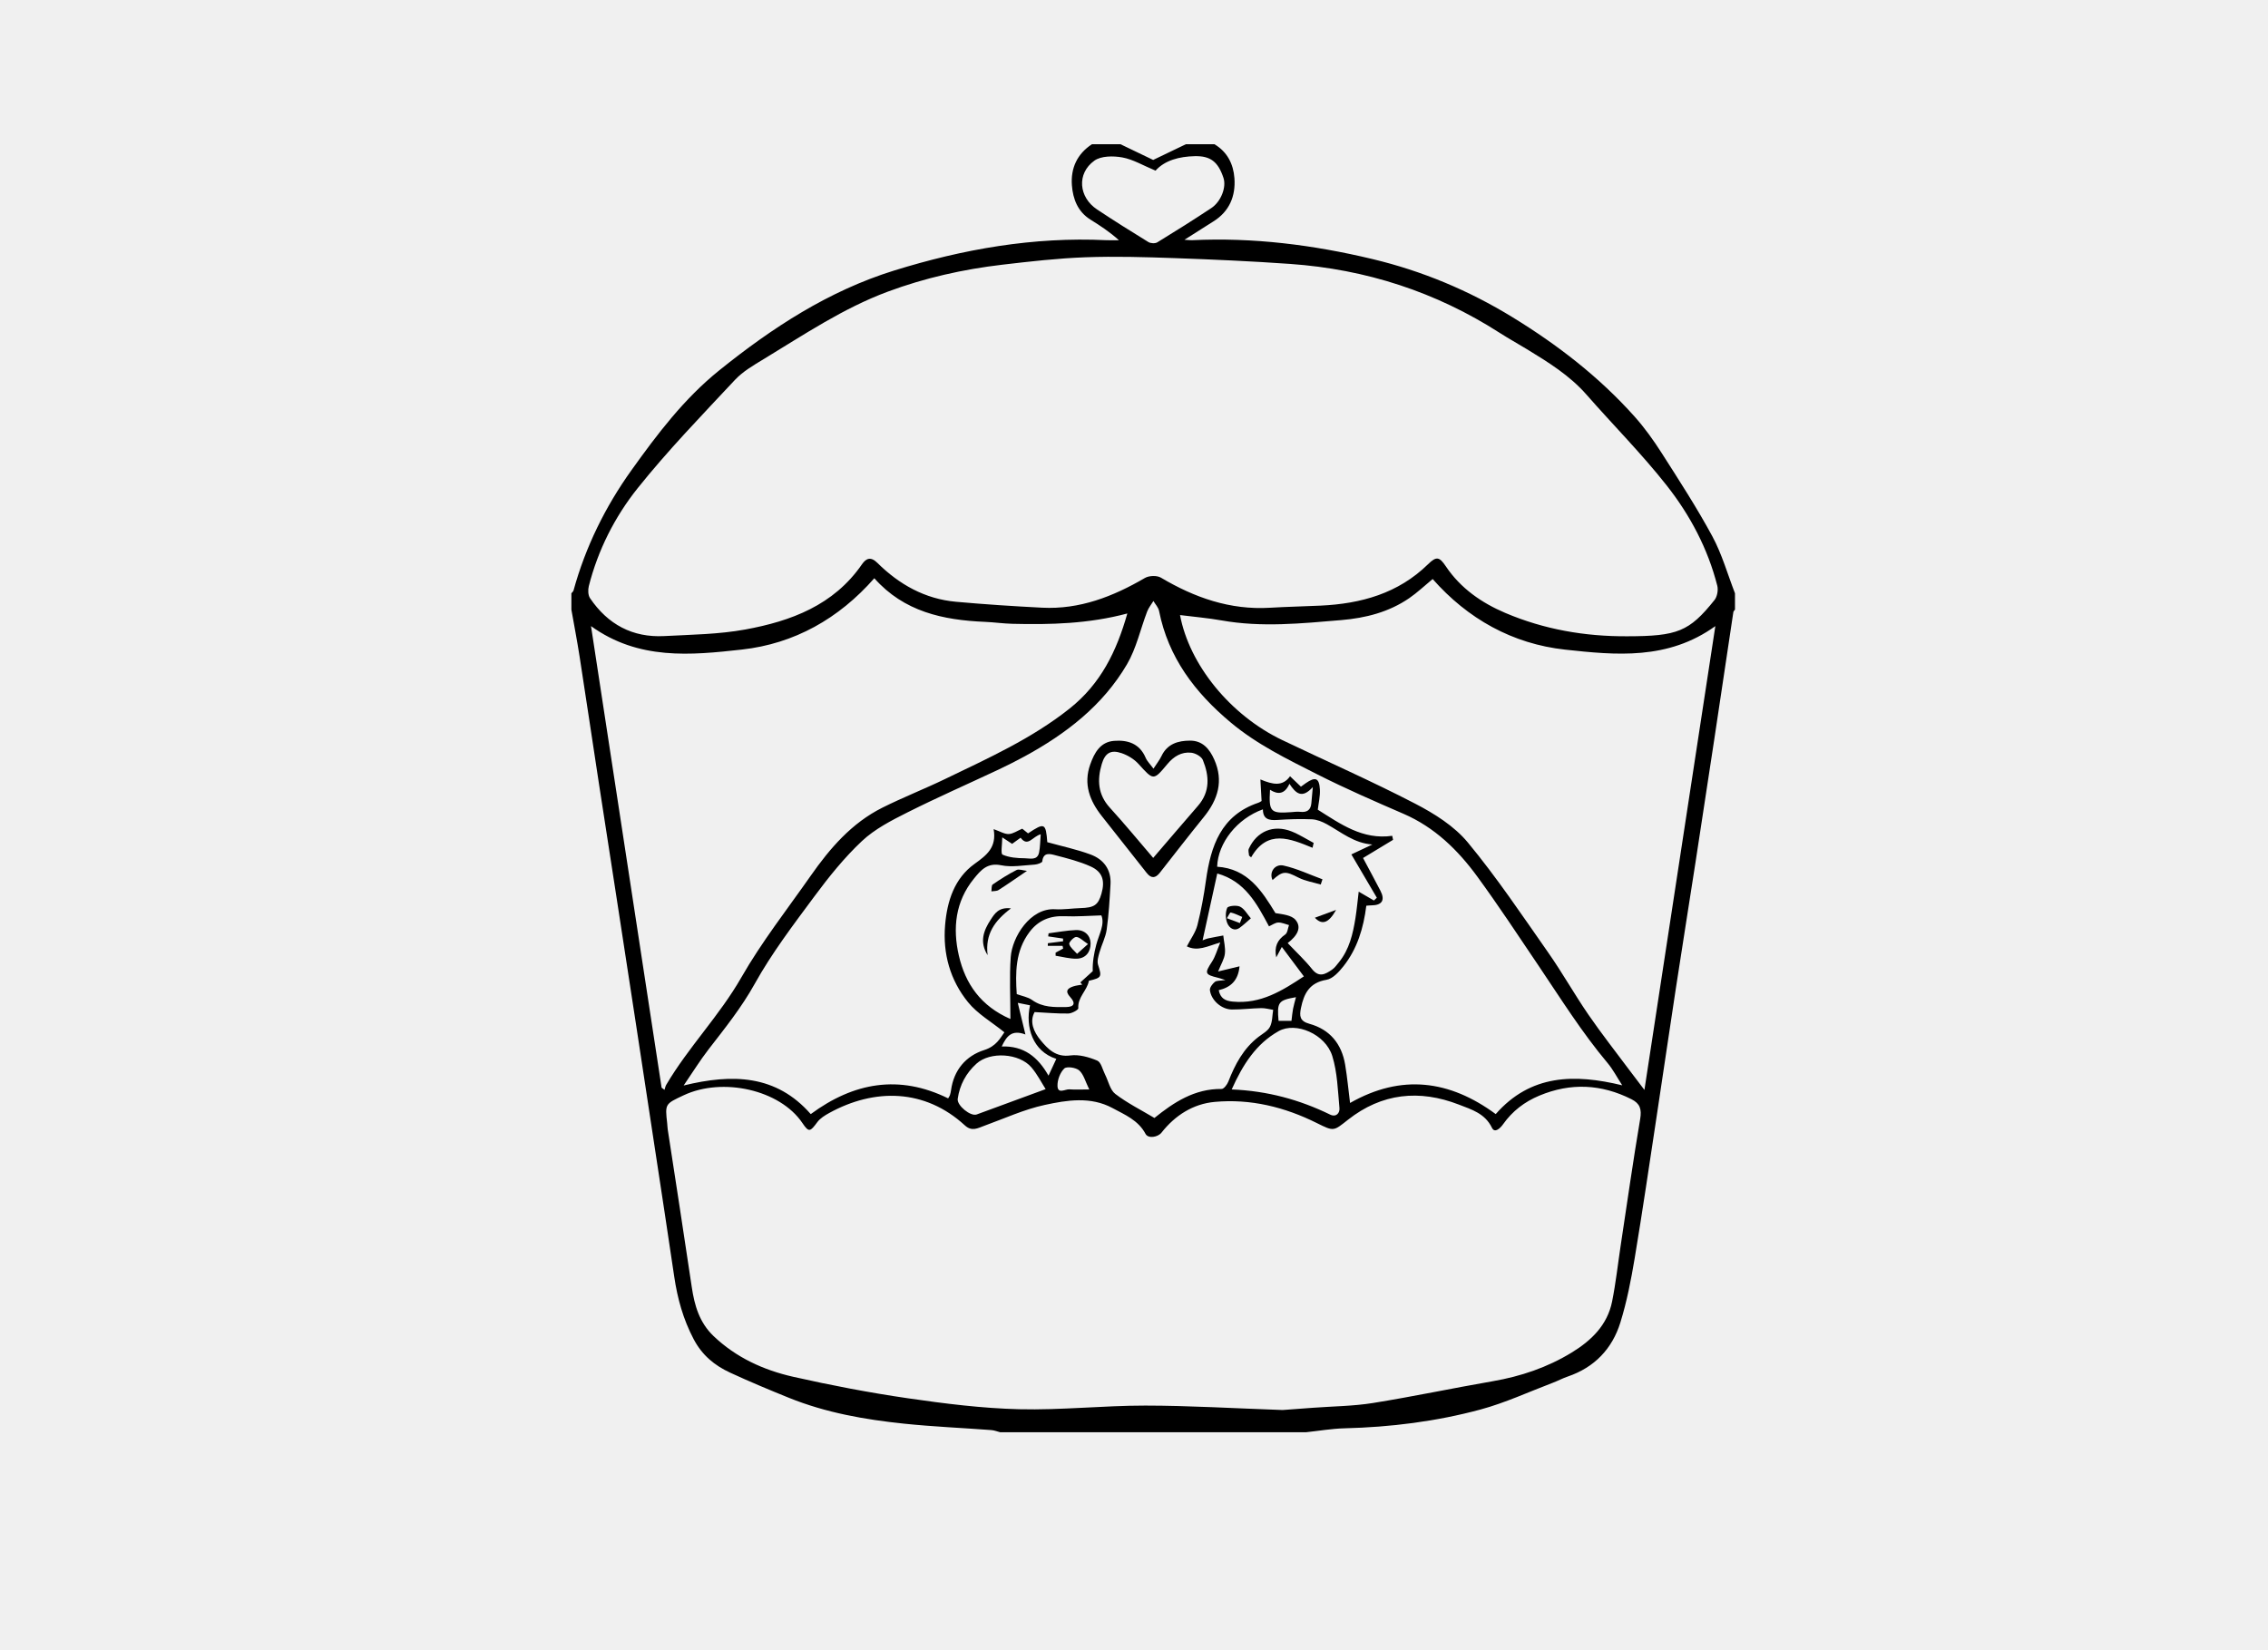
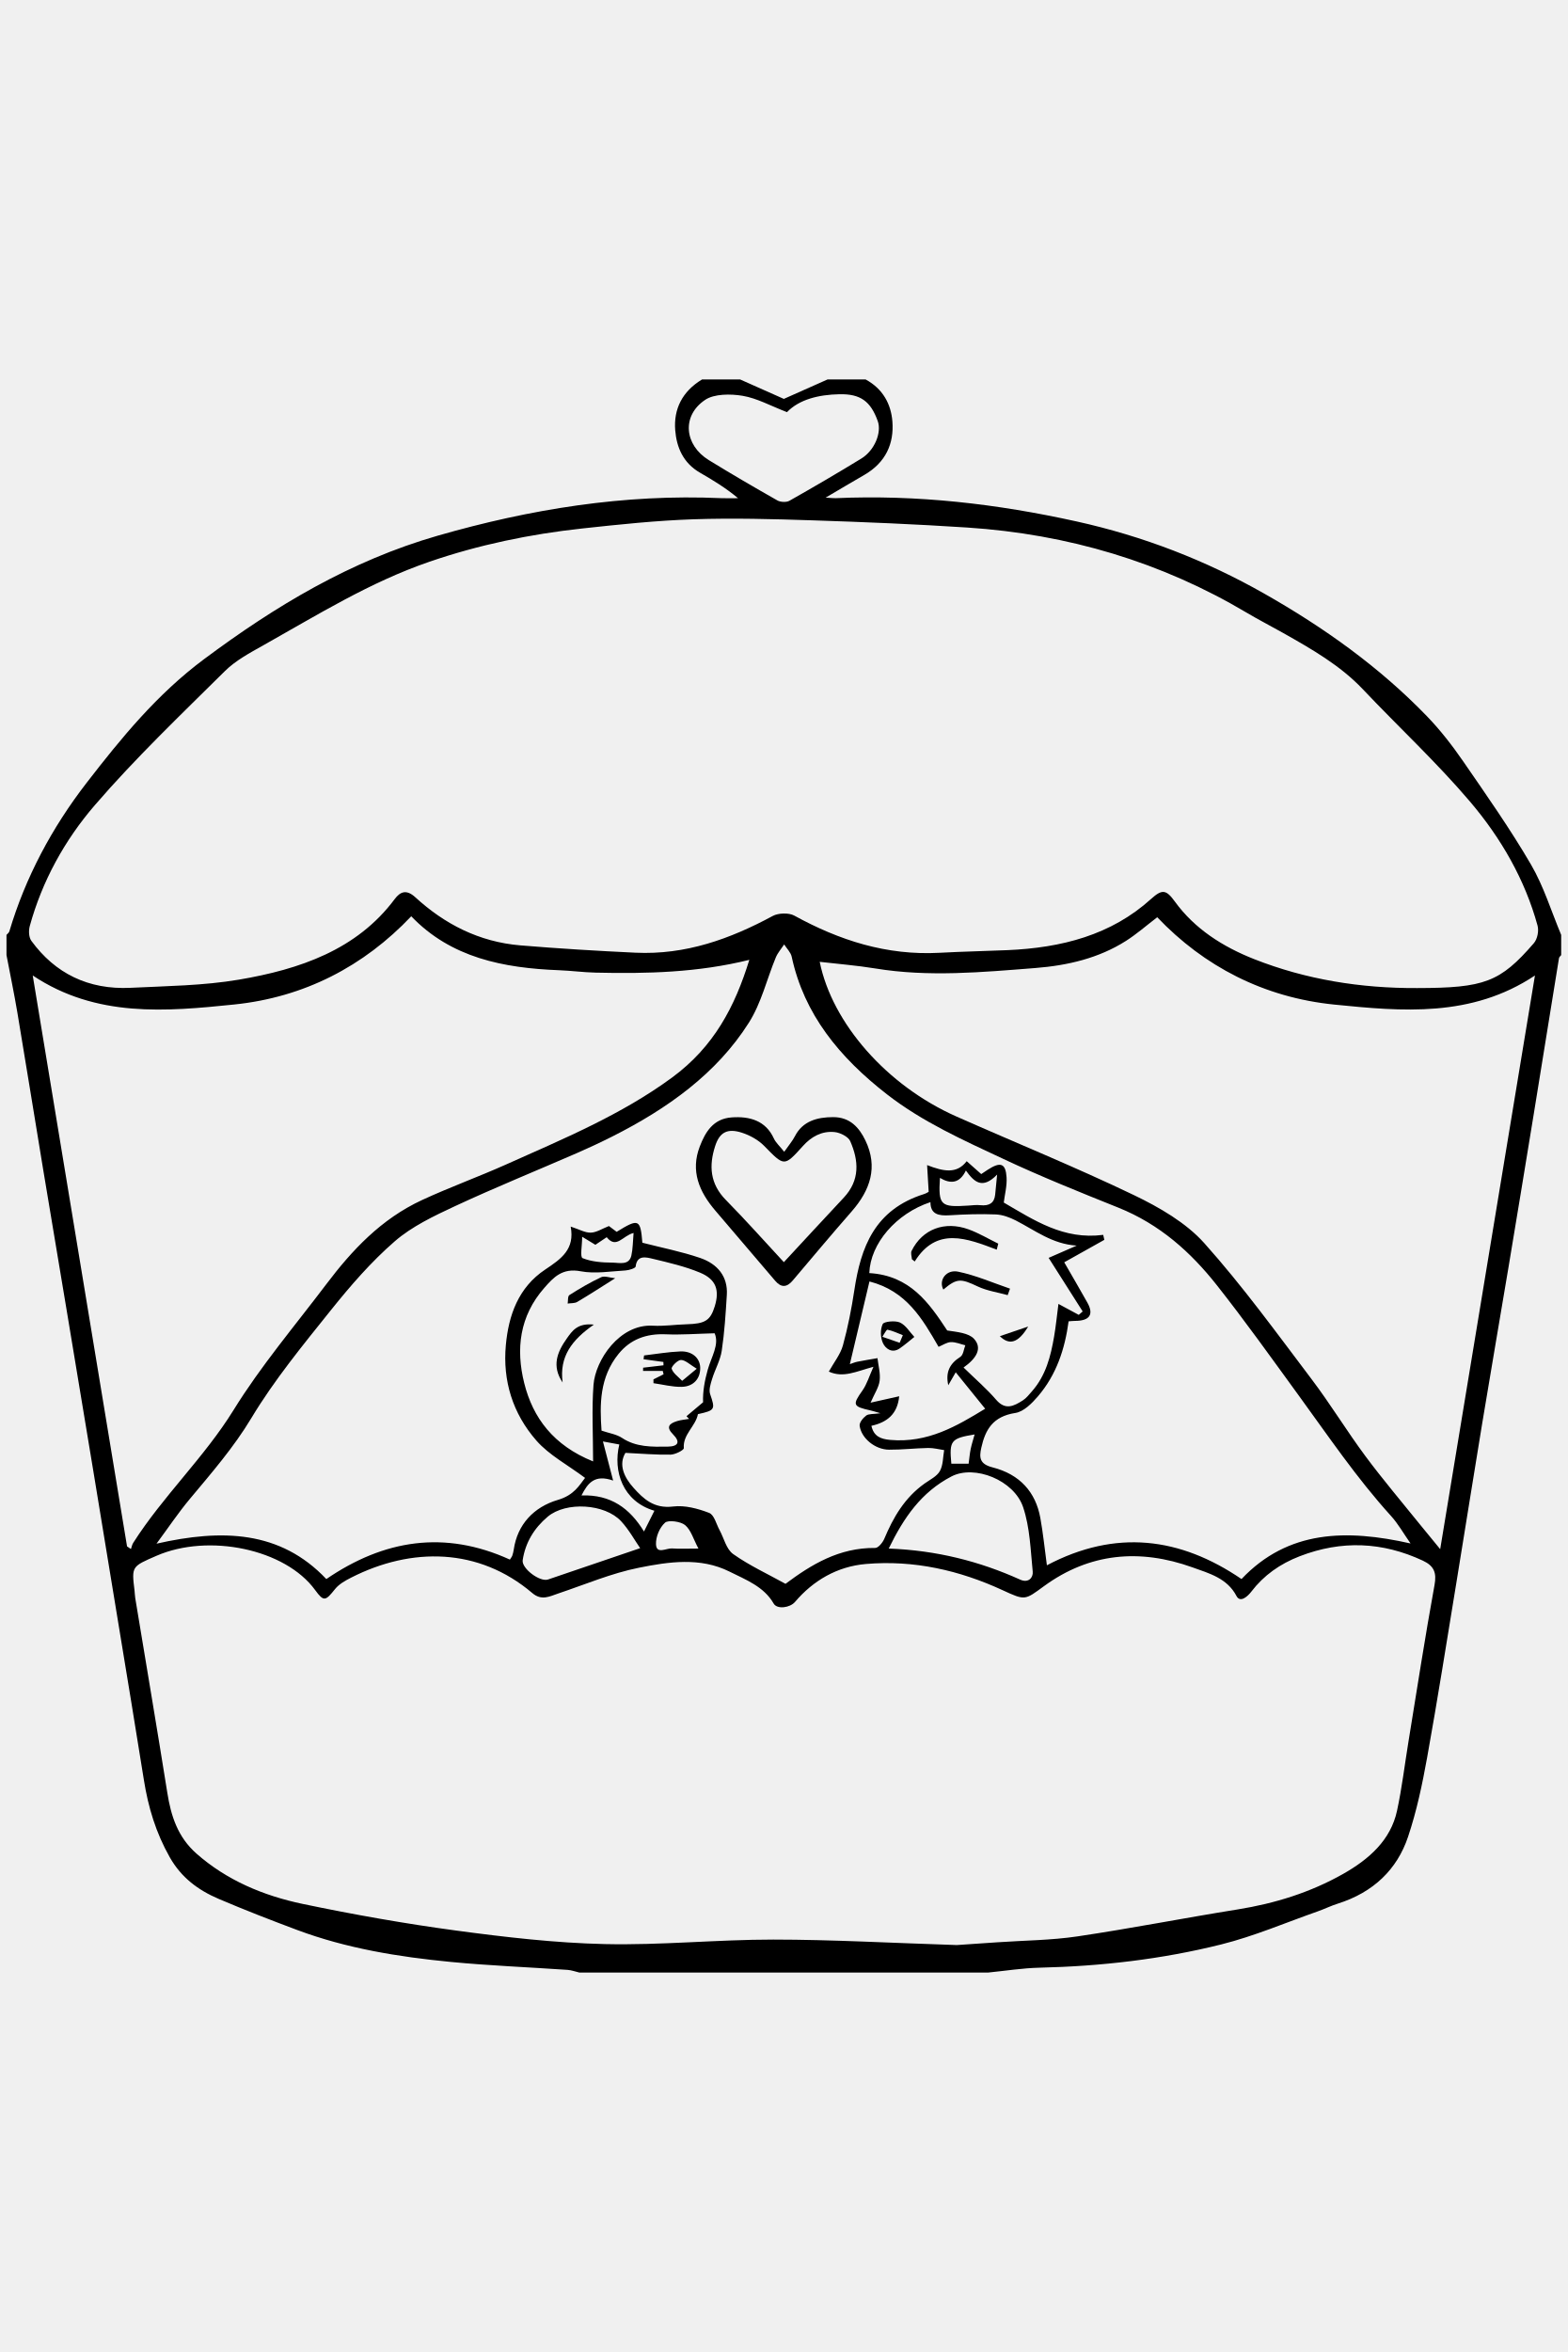
- <svg xmlns="http://www.w3.org/2000/svg" version="1.0" id="Layer_1" x="0px" y="0px" width="1111px" height="808px" viewBox="0 0 1111 808" enable-background="new 0 0 1111 808" xml:space="preserve">
+ <svg xmlns="http://www.w3.org/2000/svg" version="1.0" id="Layer_1" x="0px" y="0px" width="640px" height="960px" viewBox="0 0 640 960" enable-background="new 0 0 640 960" xml:space="preserve">
  <g id="IFWVMO_1_">
    <g>
-       <path d="M534.897,70.667c4.666,0,9.334,0,14,0c5.357,2.576,10.714,5.151,15.998,7.692c5.287-2.542,10.645-5.117,16.002-7.692    c4.666,0,9.333,0,14,0c6.347,3.718,9.297,9.778,9.797,16.613c0.64,8.769-2.427,16.294-10.321,21.207    c-4.354,2.71-8.663,5.492-14.159,8.982c2.347,0.143,3.01,0.246,3.668,0.214c29.93-1.447,59.314,2.269,88.373,9.219    c24.426,5.842,47.209,15.363,68.685,28.522c22.143,13.568,42.413,29.248,59.716,48.596c4.968,5.554,9.367,11.711,13.382,18.003    c8.554,13.407,17.24,26.784,24.784,40.76c4.718,8.741,7.452,18.552,11.076,27.882c0,2.667,0,5.333,0,8    c-0.275,0.397-0.734,0.767-0.799,1.196c-3.115,20.658-6.171,41.326-9.289,61.984c-3.043,20.167-6.117,40.329-9.23,60.485    c-3.189,20.645-6.495,41.27-9.652,61.92c-3.184,20.816-6.214,41.658-9.374,62.479c-3.533,23.275-6.933,46.574-10.805,69.793    c-1.764,10.578-3.833,21.205-7.006,31.424c-4,12.881-12.686,21.982-25.771,26.441c-2.497,0.852-4.85,2.121-7.321,3.059    c-11.776,4.463-23.313,9.834-35.416,13.1c-21.725,5.861-44.021,8.643-66.576,9.205c-6.266,0.158-12.507,1.25-18.76,1.914    c-50,0-100,0-150,0c-1.434-0.359-2.851-0.939-4.303-1.047c-14.263-1.064-28.571-1.668-42.79-3.146    c-19.21-1.998-38.209-5.348-56.253-12.625c-9.688-3.908-19.331-7.955-28.815-12.326c-7.651-3.525-13.775-8.514-17.956-16.469    c-5.132-9.768-7.935-19.92-9.511-30.654c-3.036-20.67-6.219-41.318-9.352-61.975c-3.108-20.494-6.219-40.986-9.351-61.477    c-3.205-20.977-6.428-41.949-9.659-62.924c-2.852-18.516-5.749-37.025-8.582-55.544c-3.16-20.652-6.223-41.319-9.429-61.964    c-1.186-7.639-2.659-15.234-4-22.849c0-2.667,0-5.333,0-8c0.358-0.462,0.905-0.873,1.049-1.394    c5.88-21.381,15.598-41.071,28.404-58.951c12.647-17.658,25.716-34.984,43.004-48.898c26.008-20.933,53.579-38.919,85.598-48.869    c33.782-10.499,68.362-16.601,103.979-14.878c2.06,0.1,4.128,0.013,6.193,0.013c-4.507-4.049-9.172-7.126-13.918-10.072    c-6.276-3.896-8.629-10.155-9.129-16.861C524.456,82.441,527.624,75.407,534.897,70.667z M797.093,311.724    c24.638-0.038,30.387-2.299,42.762-17.748c1.347-1.681,1.911-4.903,1.368-7.037c-4.613-18.156-13.336-34.565-24.755-49.078    c-12.218-15.529-26.257-29.615-39.3-44.507c-8.271-9.444-18.724-15.881-29.238-22.301c-4.4-2.686-8.923-5.178-13.258-7.962    c-31.294-20.099-65.594-31.173-102.592-33.787c-18.826-1.33-37.694-2.175-56.558-2.842c-14.582-0.515-29.207-0.957-43.776-0.422    c-13.601,0.499-27.187,2.049-40.72,3.636c-19.192,2.252-37.994,6.466-56.138,13.207c-21.827,8.109-41.055,21.09-60.802,33.056    c-4.96,3.005-10.208,6.048-14.1,10.216c-16.236,17.383-32.854,34.525-47.671,53.083c-11.167,13.985-19.375,30.216-23.874,47.88    c-0.47,1.845-0.396,4.474,0.6,5.944c8.667,12.802,20.788,19.389,36.359,18.562c13.245-0.704,26.663-0.845,39.643-3.216    c22.417-4.095,43.327-11.873,57.152-31.889c2.053-2.972,4.299-4.019,7.602-0.749c10.677,10.573,23.306,17.677,38.503,19.047    c14.031,1.266,28.101,2.182,42.172,2.899c18.418,0.939,34.768-5.452,50.384-14.564c2.018-1.178,5.882-1.306,7.836-0.146    c16.489,9.788,33.859,15.898,53.344,14.743c8.294-0.491,16.605-0.655,24.905-1.046c19.771-0.93,37.938-5.94,52.598-20.275    c4.115-4.024,5.556-3.683,8.754,1.079c7.218,10.748,17.516,17.845,29.049,22.76C756.342,308.364,776.423,311.841,797.093,311.724z     M628.294,690.789c3.04-0.223,9.003-0.656,14.965-1.102c9.778-0.727,19.666-0.785,29.313-2.334    c19.634-3.152,39.107-7.283,58.705-10.676c13.747-2.379,26.683-6.752,38.592-14.018c9.667-5.896,17.52-13.477,19.836-25.041    c1.82-9.092,2.826-18.348,4.215-27.527c3.125-20.656,6.066-41.346,9.543-61.943c0.802-4.746-0.104-7.521-4.295-9.631    c-14.798-7.445-29.782-8.145-45.122-1.744c-7.266,3.031-13.2,7.586-17.758,14.029c-1.307,1.848-4.053,4.594-5.447,1.713    c-3.416-7.059-10.001-8.951-16.145-11.336c-19.388-7.525-37.79-5.66-54.383,7.418c-7.103,5.6-6.851,5.795-15.228,1.619    c-15.779-7.865-32.53-11.998-50.105-10.371c-10.534,0.977-19.347,6.578-25.99,15.031c-1.816,2.312-6.556,3.051-7.84,0.627    c-3.552-6.699-10.182-9.41-16.226-12.666c-10.674-5.75-22.25-3.879-33.167-1.508c-10.098,2.191-19.715,6.629-29.508,10.178    c-3.264,1.184-6.158,3.002-9.586-0.148c-19.645-18.047-44.275-18.27-66.394-6.121c-2.156,1.184-4.47,2.594-5.889,4.506    c-3.519,4.744-4.127,5.184-7.321,0.441c-11.007-16.342-39.115-22.533-58.136-13.602c-9.128,4.287-9.188,4.152-8.091,13.77    c0.113,0.992,0.111,1.998,0.261,2.982c3.932,25.73,7.968,51.447,11.77,77.197c1.34,9.074,3.765,17.43,10.68,24.027    c11.052,10.547,24.503,16.672,39.024,19.953c18.577,4.195,37.339,7.789,56.183,10.529c18.045,2.623,36.271,4.912,54.466,5.361    c20.576,0.506,41.206-1.793,61.812-1.783C582.47,688.633,603.908,689.945,628.294,690.789z M637.267,385.405    c1.046-0.755,1.713-1.25,2.395-1.725c4.676-3.256,6.566-2.58,6.896,3.027c0.197,3.368-0.667,6.798-1.027,9.973    c11.1,6.97,21.937,14.873,36.456,12.8c0.139,0.656,0.278,1.312,0.418,1.969c-5.024,3.041-10.049,6.082-14.705,8.9    c2.934,5.512,5.771,10.73,8.5,16.006c2.418,4.672,0.817,7.172-4.479,7.199c-0.775,0.004-1.551,0.107-2.42,0.172    c-1.372,10.994-4.451,21.135-11.226,29.689c-2.175,2.748-5.213,6.094-8.282,6.605c-8.312,1.383-11.04,6.672-12.504,13.805    c-0.803,3.91-0.626,6.441,4.111,7.744c10.037,2.76,15.817,9.811,17.529,20.002c1.024,6.096,1.59,12.27,2.409,18.793    c25.231-14.385,48.864-11.109,71.352,5.447c17.095-19.477,38.539-19.789,61.981-14.092c-2.64-4.064-4.55-7.789-7.173-10.912    c-12.63-15.039-23.002-31.65-33.942-47.875c-9.846-14.604-19.537-29.328-29.925-43.539c-9.51-13.01-20.883-24.1-36.091-30.691    c-14.153-6.132-28.33-12.287-42.08-19.251c-14.784-7.488-29.682-14.676-42.661-25.559c-17.54-14.707-30.479-31.785-35.026-54.593    c-0.346-1.733-1.814-3.243-2.762-4.856c-1.034,1.704-2.352,3.3-3.055,5.131c-3.312,8.634-5.286,18.019-9.89,25.875    c-11.835,20.196-29.865,34.072-50.176,45.127c-4.231,2.303-8.54,4.479-12.898,6.529c-14.863,6.991-29.918,13.595-44.589,20.966    c-7.798,3.918-15.909,8.096-22.172,13.975c-8.669,8.139-16.245,17.607-23.357,27.199c-10.285,13.869-20.831,27.748-29.188,42.779    c-6.48,11.654-14.597,21.734-22.61,32.104c-4.174,5.4-7.779,11.24-12.184,17.674c23.958-5.859,45.344-5.295,62.263,14.018    c21.038-15.537,43.309-19.518,67.301-7.713c0.413-0.719,0.739-1.115,0.879-1.57c0.244-0.791,0.429-1.607,0.54-2.428    c1.338-9.906,7.337-16.84,16.191-19.65c6.01-1.908,7.898-5.893,9.949-8.713c-6.345-5.129-13.187-9.041-17.815-14.75    c-8.751-10.791-12.412-23.762-11.234-37.783c0.992-11.814,4.569-22.914,14.46-30.01c5.976-4.287,10.875-8.066,9.317-17.002    c3.158,1.105,5.292,2.475,7.378,2.406c2.101-0.07,4.154-1.568,6.644-2.617c0.676,0.547,1.771,1.434,2.834,2.293    c8.108-5.398,8.709-5.07,9.426,4.312c7.238,2.014,14.381,3.521,21.157,6.023c6.441,2.377,10.23,7.396,9.81,14.645    c-0.426,7.393-0.848,14.811-1.868,22.135c-0.533,3.82-2.476,7.428-3.54,11.199c-0.547,1.938-1.255,4.242-0.698,6.004    c1.901,6.004,1.844,6.406-4.486,7.895c-0.827,4.789-5.592,8.029-5.176,13.459c0.06,0.777-3.143,2.549-4.86,2.582    c-5.354,0.102-10.721-0.408-16.548-0.705c-2.624,4.688-0.46,9.717,2.945,13.814c3.583,4.312,7.471,8.395,14.541,7.436    c4.253-0.576,9.108,0.816,13.19,2.523c1.895,0.793,2.619,4.434,3.826,6.807c1.643,3.232,2.435,7.537,5.019,9.518    c5.86,4.492,12.594,7.844,19.172,11.777c9.469-7.637,19.641-14.359,32.889-14.209c1.114,0.014,2.733-2.129,3.303-3.588    c3.298-8.463,7.432-16.283,14.834-21.961c1.981-1.518,4.52-2.855,5.566-4.908c1.229-2.406,1.107-5.5,1.572-8.297    c-1.946-0.303-3.898-0.887-5.838-0.848c-4.8,0.096-9.595,0.717-14.389,0.682c-5.047-0.039-10.121-4.477-10.758-9.459    c-0.162-1.27,1.224-3.104,2.4-4.062c0.909-0.742,2.603-0.52,5.219-0.922c-2.015-0.619-2.774-0.898-3.556-1.084    c-6.645-1.594-6.761-2.238-3.035-7.926c1.656-2.529,2.457-5.619,4.037-9.383c-6.367,1.844-11.056,4.518-16.364,1.902    c1.881-3.668,4.258-6.828,5.161-10.367c1.839-7.197,3.168-14.557,4.197-21.92c2.364-16.912,7.372-31.883,25.604-38.056    c0.756-0.255,1.427-0.758,1.647-0.878c-0.193-3.51-0.362-6.565-0.584-10.571c6.142,2.573,10.895,3.559,14.521-1.549    C633.962,382.244,635.508,383.723,637.267,385.405z M324.093,532.877c0.476,0.352,0.952,0.703,1.429,1.055    c0.267-0.812,0.396-1.705,0.819-2.426c10.88-18.492,26.076-33.873,36.807-52.639c9.948-17.396,22.455-33.342,33.987-49.82    c9.427-13.471,20.082-25.832,35.09-33.347c10.074-5.043,20.611-9.155,30.759-14.061c21.045-10.174,42.34-19.705,60.948-34.487    c15.316-12.167,23.03-28.056,28.305-46.604c-18.906,5.055-37.596,5.533-56.353,5.062c-4.474-0.112-8.932-0.763-13.406-0.952    c-20.443-0.861-39.619-4.932-54.186-21.369c-17.409,19.834-39.224,32.093-64.909,34.947c-24.927,2.769-50.553,5.303-73.87-11.498    C301.171,382.976,312.632,457.928,324.093,532.877z M840.276,306.747c-23.28,16.742-48.744,14.219-73.526,11.526    c-25.861-2.81-47.783-15.118-64.951-34.598c-4.008,3.305-7.521,6.656-11.473,9.37c-9.977,6.854-21.362,9.739-33.25,10.744    c-19.525,1.649-39.046,3.647-58.614,0.176c-6.771-1.2-13.651-1.779-20.414-2.633c4.556,24.326,24.602,49.043,50.052,61.234    c21.69,10.39,43.74,20.073,65.079,31.133c9.429,4.887,19.186,11.002,25.827,19.018c14.176,17.105,26.601,35.686,39.376,53.92    c6.944,9.91,12.886,20.518,19.741,30.494c6.392,9.301,13.388,18.188,20.134,27.244c2.219,2.979,4.488,5.92,7.281,9.598    C817.168,457.896,828.625,382.956,840.276,306.747z M630.788,462.025c4.354,4.6,8.487,8.42,11.948,12.775    c3.428,4.311,6.532,2.453,9.74,0.277c1.335-0.906,2.338-2.344,3.384-3.627c5.129-6.287,6.866-13.881,8.111-21.615    c0.663-4.125,1.032-8.297,1.602-13.002c3,1.746,5.223,3.041,7.445,4.336c0.48-0.451,0.96-0.904,1.44-1.355    c-3.971-6.754-7.942-13.506-12.48-21.225c2.765-1.305,6.528-3.08,10.293-4.855c-8.921-0.588-15.257-6.045-22.306-9.938    c-2.231-1.23-4.854-2.297-7.344-2.408c-5.642-0.252-11.323-0.047-16.966,0.33c-4.006,0.268-7.009-0.357-7.008-5.207    c-12.587,4.509-22.03,16.386-22.418,28.107c14.987,0.963,21.936,11.869,28.562,22.734c3.549,0.586,7.852,0.965,9.832,3.309    C637.781,454.395,635.515,458.42,630.788,462.025z M494.963,499.219c0-10.846-0.531-20.621,0.148-30.312    c0.688-9.824,9.554-24.188,21.735-23.445c4.102,0.25,8.253-0.445,12.386-0.564c6.789-0.195,8.722-1.471,10.33-7.1    c1.815-6.352,0.548-10.662-5.32-13.316c-5.509-2.492-11.507-3.986-17.395-5.516c-2.485-0.646-5.786-1.598-6.279,3.055    c-0.071,0.67-2.419,1.482-3.753,1.564c-5.472,0.332-11.165,1.402-16.389,0.324c-6.782-1.4-9.967,2.416-13.342,6.561    c-9.134,11.221-10.47,24.285-7.381,37.697C472.887,481.992,480.452,492.9,494.963,499.219z M566.048,83.603    c-6.062-2.521-10.982-5.511-16.271-6.472c-4.42-0.803-10.402-0.796-13.712,1.594c-8.727,6.301-7.669,17.917,1.35,23.897    c8.274,5.485,16.674,10.783,25.139,15.967c1.107,0.678,3.303,0.785,4.368,0.134c8.895-5.435,17.714-11.003,26.407-16.754    c4.844-3.205,7.497-10.301,6.004-14.804c-2.605-7.856-6.317-10.829-14.047-10.657C577.657,76.678,570.567,78.549,566.048,83.603z     M607.189,473.414c-0.638,7.125-4.493,10.338-10.188,11.703c0.85,4.066,3.226,5.232,6.869,5.582    c13.796,1.326,24.424-5.479,34.841-12.35c-3.814-5.098-7.306-9.766-10.796-14.43c-0.747,1.402-1.66,3.115-2.732,5.125    c-1.049-5.117,0.477-8.525,4.407-11.227c1.133-0.777,1.257-3.023,1.844-4.598c-1.767-0.459-3.55-1.326-5.295-1.258    c-1.504,0.061-2.966,1.186-4.513,1.869c-5.979-11.193-11.784-22.117-25.338-25.893c-2.41,10.98-4.781,21.781-7.19,32.756    c0.929-0.332,1.825-0.766,2.771-0.969c2.442-0.525,4.907-0.947,7.363-1.41c0.313,2.986,1.129,6.029,0.79,8.941    c-0.305,2.615-1.877,5.082-3.323,8.697C600.552,475.021,603.461,474.316,607.189,473.414z M603.354,533.732    c17.562,0.723,33.267,5.035,48.197,12.314c2.993,1.459,4.816-0.762,4.591-3.189c-0.793-8.549-1.003-17.391-3.505-25.48    c-3.327-10.762-17.836-16.941-26.26-12.219C615.308,511.367,608.863,521.482,603.354,533.732z M498.058,487.021    c2.777,1.025,5.516,1.449,7.521,2.893c5.143,3.703,10.963,3.537,16.714,3.453c3.982-0.059,4.705-1.893,1.994-4.848    c-2.713-2.959-1.42-4.309,1.527-5.287c1.388-0.459,2.89-0.578,4.34-0.852c-0.316-0.355-0.632-0.713-0.949-1.068    c2.028-1.84,4.056-3.68,6.083-5.518c-0.164-4.26,0.598-8.621,1.707-12.891c1.328-5.113,4.327-9.996,2.523-14.439    c-6.513,0.178-12.214,0.666-17.88,0.404c-7.227-0.336-13.014,2.006-17.336,7.754C497.294,465.943,497.382,476.691,498.058,487.021    z M512.219,533.576c-2.005-3.119-4.065-7.244-6.971-10.648c-5.959-6.98-20.235-7.881-26.911-1.824    c-5.059,4.588-8.239,10.385-9.189,17.246c-0.449,3.244,6.306,8.746,9.294,7.645C489.397,541.963,500.356,537.938,512.219,533.576z     M517.437,518.76c-11.633-3.703-15.241-15.697-12.862-26.246c-1.785-0.357-3.556-0.713-6.008-1.203    c1.309,5.418,2.408,9.965,3.743,15.492c-6.765-2.541-9.272,0.928-11.602,5.887c10.791-0.396,17.71,5.115,22.912,14.293    C515.094,523.809,516.193,521.439,517.437,518.76z M622.127,386.919c-0.638,10.827,0.225,11.711,10.332,10.971    c1.492-0.109,3.013-0.33,4.482-0.162c3.235,0.367,5.111-0.823,5.432-4.149c0.209-2.17,0.393-4.343,0.719-7.971    c-5.411,5.999-8.412,2.956-11.451-1.615C629.364,389.121,626.029,389.414,622.127,386.919z M509.806,408.729    c-4.021,1.055-6.272,6.467-9.854,1.68c-1.565,1.133-2.874,2.08-4.154,3.008c-1.524-1.002-2.83-1.859-4.839-3.18    c0,3.424-0.84,8.031,0.154,8.469c3.285,1.445,7.231,1.752,10.927,1.773c2.464,0.014,6.112,1.234,6.955-2.809    C509.554,414.99,509.517,412.184,509.806,408.729z M533.585,533.74c-1.898-3.838-2.716-7.33-4.904-9.305    c-1.599-1.443-6.171-2.094-7.34-0.957c-2.029,1.971-3.41,5.627-3.319,8.521c0.132,4.186,3.787,1.52,5.889,1.689    C526.537,533.902,529.192,533.74,533.585,533.74z M626.307,500.119c2.103,0,4.249,0,6.337,0c0.284-2.262,0.417-4.064,0.757-5.828    c0.358-1.857,0.913-3.678,1.442-5.754C626.142,490.072,625.509,490.943,626.307,500.119z" />
-       <path fill-rule="evenodd" clip-rule="evenodd" fill="#FFFFFF" d="M642.955,415.348c0.188-0.795,0.374-1.592,0.562-2.387    c-3.604-1.904-7.071-4.152-10.839-5.643c-8.837-3.492-17.008-0.094-20.934,8.484c-0.415,0.908,0.046,2.217,0.101,3.34    c0.344,0.299,0.687,0.596,1.03,0.895C620.907,406.1,631.953,410.859,642.955,415.348z M646.973,433.357    c0.285-0.857,0.57-1.715,0.855-2.574c-6.325-2.316-12.509-5.27-19.026-6.729c-4.424-0.99-7.257,3.457-5.424,7.102    c4.984-4.553,6.388-4.418,12.618-1.229C639.358,431.648,643.295,432.25,646.973,433.357z M654.497,445.777    c-3.435,1.266-6.87,2.531-10.407,3.836C647.522,453.262,650.799,452.441,654.497,445.777z" />
-       <path fill-rule="evenodd" clip-rule="evenodd" d="M565.038,376.571c1.631-2.532,3.004-4.236,3.918-6.159    c2.855-6.004,8.145-7.56,14.033-7.564c6.149-0.005,9.53,4.114,11.813,9.237c4.686,10.514,1.82,19.655-5.086,28.175    c-7.308,9.016-14.415,18.193-21.575,27.326c-2.174,2.771-4.24,2.855-6.439,0.062c-7.283-9.25-14.565-18.498-21.884-27.719    c-6.009-7.571-9.192-15.774-5.746-25.444c2.03-5.697,4.898-10.991,11.665-11.528c6.646-0.528,12.504,1.291,15.47,8.286    C561.946,372.986,563.448,374.405,565.038,376.571z M564.899,420.299c7.287-8.484,14.588-17.045,21.959-25.545    c6.019-6.941,5.514-14.685,2.367-22.414c-0.704-1.73-3.635-3.346-5.697-3.572c-4.742-0.52-8.569,1.845-11.627,5.506    c-6.932,8.3-6.807,8.139-14.225-0.038c-2.113-2.33-5.189-4.189-8.184-5.228c-5.317-1.843-8.154-0.148-9.78,5.306    c-2.306,7.729-1.945,14.917,3.943,21.37C550.922,403.646,557.767,411.994,564.899,420.299z" />
-       <path fill-rule="evenodd" clip-rule="evenodd" d="M642.955,415.348c-11.002-4.488-22.048-9.248-30.08,4.689    c-0.344-0.299-0.687-0.596-1.03-0.895c-0.055-1.123-0.516-2.432-0.101-3.34c3.926-8.578,12.097-11.977,20.934-8.484    c3.768,1.49,7.235,3.738,10.839,5.643C643.329,413.756,643.143,414.553,642.955,415.348z" />
-       <path fill-rule="evenodd" clip-rule="evenodd" d="M646.973,433.357c-3.678-1.107-7.614-1.709-10.977-3.43    c-6.23-3.189-7.634-3.324-12.618,1.229c-1.833-3.645,1-8.092,5.424-7.102c6.518,1.459,12.701,4.412,19.026,6.729    C647.543,431.643,647.258,432.5,646.973,433.357z" />
-       <path fill-rule="evenodd" clip-rule="evenodd" d="M654.497,445.777c-3.698,6.664-6.975,7.484-10.407,3.836    C647.627,448.309,651.062,447.043,654.497,445.777z" />
-       <path fill-rule="evenodd" clip-rule="evenodd" d="M503.07,426.658c-5.296,3.602-9.546,6.594-13.924,9.385    c-0.931,0.594-2.33,0.453-3.513,0.65c0.196-1.158-0.018-2.912,0.656-3.375c3.741-2.57,7.597-5.023,11.64-7.068    C499.146,425.635,501.09,426.457,503.07,426.658z" />
-       <path fill-rule="evenodd" clip-rule="evenodd" d="M495.239,445.031c-8.006,6.033-12.723,12.604-11.444,22.924    c-4.058-6.445-2.068-11.984,1.592-17.523C487.237,447.633,489.209,444.301,495.239,445.031z" />
-       <path fill-rule="evenodd" clip-rule="evenodd" d="M612.743,449.91c-1.765,1.51-3.483,3.16-5.385,4.564    c-2.907,2.145-5.255-0.092-6.113-2.084c-0.956-2.219-1.041-5.422-0.1-7.582c0.443-1.018,4.608-1.463,6.313-0.613    C609.63,445.277,611.017,447.932,612.743,449.91z M607.358,452.227c0.388-1.002,0.776-2.002,1.165-3.004    c-1.861-0.777-3.681-1.744-5.619-2.176c-0.4-0.088-1.245,1.818-1.885,2.807C603.133,450.645,605.245,451.436,607.358,452.227z" />
-       <path fill-rule="evenodd" clip-rule="evenodd" d="M513.305,462.098c2.49-0.316,4.98-0.633,7.471-0.949    c-0.014-0.441-0.028-0.885-0.042-1.328c-2.423-0.357-4.846-0.717-7.27-1.074c0.062-0.502,0.124-1.002,0.186-1.502    c4.441-0.559,8.87-1.406,13.326-1.592c4.345-0.18,7.198,2.674,7.262,6.457c0.072,4.258-2.414,7.467-6.786,7.57    c-3.438,0.082-6.901-0.922-10.354-1.445c-0.003-0.502-0.007-1.006-0.011-1.508c1.238-0.672,2.477-1.344,3.715-2.016    c-0.099-0.445-0.199-0.891-0.298-1.334c-2.409,0-4.818,0-7.227,0C513.287,462.949,513.295,462.523,513.305,462.098z     M532.955,462.506c-2.496-1.613-4.106-3.422-5.77-3.473c-1.185-0.033-3.665,2.676-3.413,3.496c0.558,1.812,2.478,3.205,3.842,4.77    C529.092,465.973,530.569,464.646,532.955,462.506z" />
+       <path d="M286.595,154.891c5.195,0,10.393,0,15.589,0c5.965,2.654,11.93,5.308,17.813,7.926c5.887-2.619,11.853-5.272,17.816-7.926    c5.197,0,10.394,0,15.59,0c7.067,3.832,10.353,10.076,10.909,17.12c0.713,9.036-2.702,16.79-11.493,21.853    c-4.849,2.792-9.646,5.66-15.766,9.256c2.613,0.146,3.352,0.252,4.084,0.22c33.326-1.49,66.046,2.338,98.403,9.5    c27.197,6.02,52.565,15.831,76.479,29.391c24.657,13.981,47.227,30.139,66.492,50.076c5.533,5.724,10.431,12.067,14.902,18.552    c9.524,13.815,19.196,27.599,27.597,42.001c5.253,9.007,8.297,19.117,12.333,28.732c0,2.747,0,5.496,0,8.243    c-0.307,0.41-0.817,0.791-0.891,1.233c-3.467,21.288-6.87,42.584-10.343,63.872c-3.388,20.781-6.811,41.557-10.277,62.327    c-3.553,21.274-7.233,42.527-10.748,63.808c-3.545,21.448-6.919,42.926-10.438,64.381c-3.936,23.982-7.72,47.993-12.031,71.917    c-1.964,10.901-4.268,21.851-7.802,32.382c-4.453,13.272-14.125,22.651-28.695,27.248c-2.781,0.877-5.4,2.186-8.152,3.149    c-13.113,4.601-25.96,10.136-39.436,13.5c-24.19,6.039-49.019,8.904-74.132,9.485c-6.979,0.163-13.927,1.289-20.889,1.973    c-55.675,0-111.35,0-167.024,0c-1.597-0.371-3.175-0.969-4.792-1.078c-15.882-1.099-31.815-1.72-47.646-3.244    c-21.39-2.059-42.545-5.51-62.638-13.008c-10.787-4.028-21.524-8.197-32.086-12.704c-8.519-3.631-15.338-8.771-19.993-16.97    c-5.715-10.064-8.836-20.525-10.59-31.588c-3.38-21.299-6.925-42.575-10.414-63.861c-3.461-21.117-6.924-42.234-10.412-63.349    c-3.569-21.616-7.158-43.228-10.755-64.841c-3.176-19.079-6.401-38.153-9.556-57.235c-3.519-21.281-6.929-42.578-10.498-63.852    c-1.321-7.872-2.961-15.698-4.455-23.545c0-2.748,0-5.496,0-8.243c0.399-0.477,1.008-0.9,1.168-1.437    c6.547-22.032,17.368-42.322,31.627-60.747c14.082-18.196,28.634-36.05,47.885-50.388c28.959-21.57,59.66-40.104,95.312-50.357    c37.616-10.818,76.121-17.107,115.779-15.332c2.293,0.103,4.596,0.013,6.896,0.013c-5.018-4.172-10.212-7.343-15.499-10.379    c-6.988-4.015-9.607-10.464-10.165-17.375C274.969,167.024,278.496,159.776,286.595,154.891z M578.547,403.291    c27.436-0.04,33.836-2.369,47.615-18.289c1.501-1.732,2.129-5.052,1.523-7.252c-5.136-18.708-14.849-35.618-27.563-50.573    c-13.604-16.001-29.237-30.517-43.761-45.863c-9.209-9.731-20.848-16.365-32.556-22.979c-4.899-2.769-9.937-5.336-14.763-8.206    c-34.847-20.711-73.039-32.122-114.236-34.815c-20.963-1.371-41.972-2.242-62.977-2.928c-16.236-0.531-32.521-0.986-48.744-0.435    c-15.145,0.514-30.272,2.112-45.342,3.747c-21.371,2.321-42.306,6.663-62.509,13.609c-24.304,8.356-45.714,21.732-67.703,34.063    c-5.523,3.097-11.365,6.233-15.7,10.527c-18.08,17.913-36.583,35.577-53.082,54.699c-12.435,14.412-21.574,31.136-26.583,49.338    c-0.523,1.901-0.441,4.611,0.667,6.125c9.651,13.192,23.147,19.979,40.486,19.127c14.749-0.726,29.689-0.871,44.142-3.314    c24.962-4.22,48.244-12.234,63.639-32.86c2.286-3.063,4.788-4.142,8.465-0.772c11.889,10.895,25.951,18.215,42.873,19.627    c15.624,1.304,31.291,2.249,46.959,2.988c20.508,0.967,38.713-5.618,56.101-15.008c2.247-1.214,6.55-1.346,8.727-0.149    c18.359,10.085,37.701,16.382,59.396,15.192c9.236-0.506,18.49-0.675,27.732-1.078c22.015-0.958,42.244-6.122,58.567-20.894    c4.581-4.146,6.187-3.795,9.747,1.112c8.037,11.075,19.504,18.389,32.346,23.454C533.172,399.828,555.531,403.411,578.547,403.291    z M390.591,793.901c3.386-0.229,10.025-0.677,16.664-1.135c10.887-0.749,21.898-0.81,32.64-2.405    c21.863-3.249,43.547-7.507,65.368-11.002c15.308-2.451,29.711-6.958,42.971-14.445c10.766-6.074,19.51-13.887,22.089-25.802    c2.025-9.37,3.146-18.908,4.693-28.366c3.479-21.286,6.754-42.606,10.625-63.83c0.894-4.892-0.115-7.75-4.782-9.925    c-16.477-7.672-33.163-8.393-50.244-1.796c-8.09,3.123-14.697,7.816-19.772,14.456c-1.454,1.903-4.513,4.733-6.064,1.765    c-3.805-7.272-11.137-9.223-17.979-11.682c-21.587-7.755-42.078-5.832-60.554,7.645c-7.909,5.77-7.629,5.971-16.956,1.668    c-17.57-8.105-36.223-12.364-55.791-10.687c-11.73,1.006-21.544,6.778-28.941,15.489c-2.021,2.383-7.3,3.143-8.73,0.645    c-3.953-6.902-11.336-9.695-18.066-13.05c-11.884-5.925-24.774-3.998-36.93-1.554c-11.245,2.257-21.953,6.831-32.857,10.487    c-3.635,1.218-6.857,3.093-10.674-0.154c-21.874-18.596-49.299-18.825-73.929-6.306c-2.401,1.219-4.977,2.672-6.557,4.642    c-3.919,4.889-4.596,5.341-8.152,0.455c-12.256-16.839-43.555-23.22-64.734-14.016c-10.164,4.417-10.231,4.278-9.009,14.188    c0.126,1.024,0.123,2.061,0.291,3.075c4.377,26.514,8.872,53.014,13.106,79.549c1.492,9.35,4.192,17.959,11.891,24.759    c12.307,10.868,27.284,17.18,43.454,20.562c20.686,4.321,41.577,8.024,62.559,10.85c20.094,2.703,40.388,5.061,60.648,5.522    c22.911,0.522,45.881-1.845,68.827-1.837C339.566,791.678,363.438,793.031,390.591,793.901z M400.583,479.216    c1.164-0.778,1.907-1.289,2.665-1.778c5.207-3.354,7.312-2.658,7.679,3.12c0.219,3.471-0.741,7.005-1.145,10.277    c12.36,7.182,24.427,15.324,40.595,13.189c0.153,0.676,0.309,1.352,0.464,2.029c-5.594,3.133-11.188,6.266-16.372,9.17    c3.266,5.681,6.425,11.058,9.464,16.493c2.693,4.815,0.91,7.391-4.987,7.42c-0.863,0.004-1.727,0.11-2.694,0.177    c-1.528,11.328-4.956,21.778-12.499,30.594c-2.422,2.832-5.805,6.279-9.223,6.808c-9.256,1.425-12.292,6.874-13.924,14.225    c-0.893,4.028-0.696,6.637,4.58,7.98c11.175,2.843,17.611,10.107,19.518,20.61c1.141,6.282,1.77,12.644,2.683,19.364    c28.095-14.822,54.41-11.447,79.449,5.614c19.035-20.071,42.912-20.392,69.016-14.521c-2.938-4.188-5.065-8.026-7.986-11.243    c-14.063-15.498-25.612-32.615-37.796-49.333c-10.962-15.051-21.754-30.224-33.32-44.865    c-10.589-13.407-23.253-24.835-40.187-31.629c-15.759-6.317-31.545-12.659-46.855-19.836    c-16.462-7.717-33.051-15.124-47.503-26.338c-19.531-15.154-33.938-32.753-39.003-56.255c-0.384-1.786-2.02-3.342-3.074-5.004    c-1.15,1.755-2.619,3.4-3.401,5.287c-3.688,8.897-5.886,18.568-11.012,26.663c-13.178,20.811-33.255,35.11-55.872,46.502    c-4.711,2.373-9.509,4.615-14.362,6.728c-16.549,7.205-33.313,14.008-49.649,21.605c-8.684,4.038-17.715,8.343-24.688,14.4    c-9.653,8.386-18.089,18.144-26.008,28.026c-11.452,14.292-23.195,28.596-32.501,44.083c-7.215,12.01-16.254,22.396-25.177,33.082    c-4.647,5.564-8.662,11.583-13.566,18.211c26.677-6.037,50.49-5.455,69.33,14.445c23.426-16.011,48.224-20.112,74.939-7.948    c0.459-0.74,0.823-1.148,0.979-1.618c0.271-0.815,0.478-1.656,0.602-2.502c1.489-10.207,8.169-17.351,18.028-20.248    c6.691-1.967,8.795-6.072,11.078-8.978c-7.065-5.285-14.684-9.316-19.837-15.2c-9.744-11.119-13.821-24.485-12.509-38.935    c1.105-12.173,5.087-23.612,16.101-30.923c6.653-4.418,12.109-8.312,10.375-17.52c3.517,1.14,5.893,2.55,8.215,2.479    c2.34-0.072,4.626-1.617,7.398-2.697c0.752,0.563,1.973,1.477,3.156,2.363c9.028-5.563,9.697-5.226,10.495,4.443    c8.059,2.075,16.013,3.629,23.558,6.208c7.173,2.448,11.392,7.621,10.924,15.09c-0.475,7.617-0.944,15.261-2.08,22.809    c-0.594,3.938-2.757,7.654-3.942,11.54c-0.609,1.996-1.398,4.371-0.777,6.188c2.117,6.187,2.053,6.602-4.995,8.135    c-0.92,4.934-6.226,8.273-5.763,13.869c0.066,0.8-3.5,2.626-5.412,2.659c-5.962,0.106-11.938-0.419-18.427-0.727    c-2.922,4.83-0.512,10.015,3.28,14.235c3.989,4.445,8.319,8.651,16.191,7.663c4.736-0.595,10.142,0.841,14.688,2.6    c2.11,0.818,2.916,4.569,4.26,7.015c1.829,3.33,2.711,7.766,5.587,9.808c6.525,4.628,14.023,8.082,21.348,12.137    c10.544-7.87,21.871-14.799,36.622-14.644c1.24,0.016,3.044-2.192,3.678-3.695c3.673-8.721,8.274-16.781,16.517-22.63    c2.207-1.563,5.033-2.944,6.198-5.06c1.369-2.479,1.233-5.667,1.751-8.549c-2.166-0.312-4.341-0.913-6.501-0.874    c-5.343,0.1-10.682,0.74-16.021,0.702c-5.62-0.04-11.27-4.611-11.979-9.747c-0.182-1.308,1.362-3.196,2.672-4.185    c1.014-0.766,2.899-0.536,5.812-0.951c-2.243-0.638-3.09-0.925-3.959-1.117c-7.399-1.641-7.527-2.307-3.379-8.167    c1.843-2.606,2.734-5.791,4.494-9.669c-7.09,1.901-12.311,4.655-18.223,1.962c2.095-3.781,4.742-7.038,5.748-10.685    c2.048-7.415,3.527-14.999,4.674-22.587c2.633-17.427,8.21-32.854,28.511-39.214c0.841-0.264,1.589-0.781,1.834-0.906    c-0.215-3.616-0.404-6.764-0.649-10.893c6.838,2.652,12.13,3.668,16.167-1.596C396.902,475.957,398.623,477.481,400.583,479.216z     M51.866,631.178c0.53,0.364,1.06,0.727,1.591,1.089c0.297-0.839,0.441-1.757,0.912-2.501    c12.114-19.055,29.036-34.904,40.984-54.241c11.078-17.927,25.003-34.358,37.844-51.338c10.496-13.882,22.36-26.619,39.073-34.362    c11.217-5.198,22.95-9.436,34.25-14.489c23.434-10.484,47.146-20.305,67.866-35.538c17.053-12.538,25.643-28.91,31.518-48.024    c-21.052,5.209-41.863,5.702-62.749,5.216c-4.981-0.116-9.945-0.787-14.928-0.981c-22.764-0.887-44.115-5.082-60.336-22.02    C148.506,394.427,124.215,407.06,95.615,410c-27.756,2.853-56.29,5.464-82.254-11.848    C26.342,476.713,39.104,553.947,51.866,631.178z M626.633,398.162c-25.923,17.252-54.276,14.652-81.872,11.877    c-28.795-2.895-53.206-15.579-72.322-35.652c-4.464,3.405-8.375,6.858-12.774,9.656c-11.109,7.062-23.787,10.035-37.023,11.071    c-21.742,1.7-43.479,3.758-65.267,0.181c-7.54-1.236-15.201-1.833-22.732-2.713c5.073,25.066,27.395,50.537,55.732,63.1    c24.153,10.706,48.706,20.684,72.467,32.081c10.498,5.036,21.361,11.336,28.757,19.596c15.784,17.626,29.621,36.772,43.847,55.562    c7.731,10.213,14.347,21.144,21.981,31.423c7.116,9.586,14.906,18.742,22.418,28.074c2.471,3.07,4.997,6.101,8.107,9.89    C600.901,553.916,613.658,476.691,626.633,398.162z M393.369,558.169c4.849,4.74,9.449,8.678,13.305,13.165    c3.816,4.441,7.272,2.528,10.845,0.285c1.486-0.933,2.603-2.415,3.769-3.736c5.711-6.479,7.645-14.305,9.03-22.273    c0.739-4.251,1.15-8.551,1.784-13.399c3.34,1.8,5.815,3.134,8.29,4.468c0.535-0.464,1.069-0.93,1.604-1.396    c-4.421-6.959-8.844-13.916-13.897-21.87c3.079-1.344,7.269-3.175,11.462-5.004c-9.934-0.604-16.988-6.228-24.838-10.239    c-2.483-1.268-5.404-2.367-8.178-2.483c-6.281-0.257-12.608-0.047-18.891,0.342c-4.461,0.275-7.804-0.367-7.803-5.366    c-14.016,4.647-24.531,16.887-24.963,28.965c16.688,0.99,24.426,12.229,31.805,23.426c3.951,0.604,8.742,0.995,10.947,3.41    C401.154,550.307,398.632,554.454,393.369,558.169z M242.129,596.495c0-11.176-0.591-21.248,0.165-31.235    c0.766-10.124,10.638-24.923,24.201-24.16c4.568,0.259,9.19-0.458,13.792-0.581c7.559-0.201,9.712-1.515,11.502-7.314    c2.022-6.546,0.61-10.988-5.924-13.723c-6.135-2.569-12.812-4.108-19.369-5.684c-2.767-0.667-6.443-1.646-6.992,3.147    c-0.079,0.691-2.693,1.526-4.18,1.612c-6.093,0.341-12.432,1.444-18.249,0.333c-7.552-1.442-11.098,2.491-14.856,6.762    c-10.17,11.562-11.658,25.024-8.218,38.845C217.546,578.744,225.971,589.983,242.129,596.495z M321.281,168.222    c-6.751-2.598-12.229-5.68-18.117-6.67c-4.923-0.827-11.583-0.821-15.27,1.643c-9.718,6.493-8.54,18.463,1.504,24.625    c9.212,5.653,18.566,11.112,27.992,16.454c1.232,0.698,3.677,0.809,4.863,0.138c9.904-5.601,19.725-11.338,29.405-17.265    c5.393-3.301,8.348-10.615,6.686-15.254c-2.903-8.095-7.036-11.158-15.642-10.981    C334.208,161.085,326.312,163.014,321.281,168.222z M367.092,569.905c-0.712,7.342-5.003,10.652-11.346,12.059    c0.947,4.191,3.592,5.393,7.65,5.753c15.361,1.367,27.194-5.646,38.794-12.726c-4.247-5.253-8.134-10.063-12.021-14.87    c-0.832,1.446-1.85,3.211-3.042,5.281c-1.169-5.272,0.529-8.783,4.906-11.568c1.261-0.8,1.399-3.114,2.053-4.736    c-1.967-0.475-3.952-1.367-5.895-1.297c-1.676,0.062-3.304,1.22-5.025,1.926c-6.657-11.534-13.123-22.791-28.214-26.681    c-2.685,11.313-5.324,22.444-8.007,33.752c1.034-0.341,2.032-0.788,3.085-0.996c2.72-0.542,5.464-0.977,8.2-1.454    c0.349,3.077,1.256,6.213,0.879,9.214c-0.339,2.695-2.091,5.237-3.7,8.961C359.7,571.562,362.94,570.835,367.092,569.905z     M362.82,632.06c19.558,0.745,37.043,5.19,53.668,12.689c3.333,1.503,5.364-0.784,5.112-3.286    c-0.884-8.808-1.116-17.919-3.903-26.256c-3.704-11.091-19.859-17.457-29.239-12.592    C376.132,609.015,368.955,619.438,362.82,632.06z M245.575,583.927c3.092,1.057,6.142,1.493,8.374,2.981    c5.727,3.815,12.208,3.645,18.611,3.557c4.435-0.06,5.239-1.949,2.219-4.994c-3.021-3.049-1.581-4.44,1.7-5.449    c1.546-0.472,3.219-0.596,4.834-0.877c-0.353-0.366-0.705-0.734-1.056-1.1c2.257-1.897,4.515-3.793,6.773-5.688    c-0.182-4.389,0.666-8.884,1.9-13.282c1.479-5.27,4.818-10.3,2.811-14.88c-7.253,0.185-13.602,0.687-19.911,0.417    c-8.046-0.347-14.49,2.066-19.303,7.989C244.724,562.206,244.822,573.281,245.575,583.927z M261.343,631.9    c-2.233-3.215-4.527-7.467-7.762-10.974c-6.637-7.192-22.532-8.121-29.965-1.88c-5.634,4.729-9.175,10.7-10.232,17.771    c-0.5,3.342,7.021,9.012,10.349,7.878C235.932,640.541,248.133,636.395,261.343,631.9z M267.153,616.633    c-12.953-3.817-16.971-16.177-14.322-27.047c-1.988-0.367-3.959-0.733-6.689-1.239c1.458,5.582,2.681,10.268,4.168,15.964    c-7.533-2.618-10.324,0.957-12.919,6.066c12.016-0.408,19.72,5.27,25.512,14.729C264.544,621.834,265.767,619.393,267.153,616.633    z M383.726,480.776c-0.711,11.156,0.249,12.067,11.504,11.306c1.66-0.114,3.354-0.342,4.991-0.167    c3.603,0.377,5.69-0.849,6.047-4.276c0.233-2.236,0.438-4.476,0.802-8.213c-6.026,6.182-9.368,3.046-12.752-1.664    C391.783,483.045,388.069,483.347,383.726,480.776z M258.656,503.25c-4.477,1.086-6.984,6.662-10.972,1.73    c-1.743,1.168-3.2,2.144-4.626,3.099c-1.697-1.033-3.151-1.916-5.389-3.276c0,3.528-0.936,8.276,0.172,8.727    c3.658,1.489,8.051,1.806,12.167,1.829c2.743,0.013,6.806,1.271,7.745-2.895C258.375,509.702,258.334,506.81,258.656,503.25z     M285.134,632.069c-2.114-3.956-3.024-7.554-5.46-9.589c-1.781-1.486-6.873-2.157-8.173-0.986c-2.26,2.03-3.798,5.798-3.696,8.782    c0.146,4.312,4.216,1.565,6.558,1.74C277.286,632.236,280.243,632.069,285.134,632.069z M388.378,597.424c2.342,0,4.732,0,7.057,0    c0.316-2.331,0.465-4.189,0.844-6.007c0.398-1.913,1.017-3.789,1.606-5.929C388.195,587.07,387.49,587.968,388.378,597.424z" />
+       <path fill-rule="evenodd" clip-rule="evenodd" fill="#FFFFFF" d="M406.916,510.069c0.209-0.818,0.418-1.639,0.626-2.458    c-4.014-1.964-7.874-4.28-12.068-5.815c-9.841-3.598-18.938-0.097-23.311,8.743c-0.462,0.936,0.051,2.284,0.111,3.441    c0.383,0.309,0.766,0.613,1.148,0.922C382.366,500.541,394.666,505.444,406.916,510.069z M411.389,528.628    c0.318-0.884,0.636-1.766,0.953-2.651c-7.043-2.389-13.928-5.431-21.186-6.934c-4.926-1.021-8.079,3.562-6.039,7.316    c5.551-4.691,7.113-4.552,14.05-1.265C402.912,526.867,407.295,527.487,411.389,528.628z M419.769,541.426    c-3.824,1.305-7.65,2.608-11.589,3.954C412.003,549.139,415.65,548.294,419.769,541.426z" />
+       <path fill-rule="evenodd" clip-rule="evenodd" d="M320.156,470.113c1.815-2.609,3.345-4.366,4.362-6.346    c3.18-6.188,9.07-7.79,15.627-7.795c6.847-0.005,10.61,4.239,13.153,9.519c5.218,10.834,2.028,20.254-5.663,29.033    c-8.137,9.289-16.051,18.746-24.024,28.156c-2.419,2.856-4.721,2.944-7.169,0.065c-8.11-9.53-16.219-19.061-24.368-28.563    c-6.691-7.801-10.235-16.254-6.398-26.219c2.26-5.87,5.454-11.326,12.988-11.879c7.4-0.545,13.923,1.33,17.227,8.539    C316.713,466.418,318.386,467.88,320.156,470.113z M320.002,515.172c8.114-8.743,16.243-17.563,24.451-26.323    c6.701-7.152,6.139-15.133,2.637-23.097c-0.785-1.783-4.049-3.448-6.346-3.681c-5.279-0.536-9.541,1.901-12.945,5.674    c-7.719,8.552-7.579,8.386-15.84-0.039c-2.353-2.401-5.777-4.317-9.111-5.387c-5.921-1.899-9.081-0.153-10.891,5.467    c-2.567,7.964-2.166,15.37,4.392,22.021C304.438,498.013,312.061,506.614,320.002,515.172z" />
+       <path fill-rule="evenodd" clip-rule="evenodd" d="M406.916,510.069c-12.25-4.625-24.55-9.528-33.493,4.833    c-0.383-0.309-0.766-0.613-1.148-0.922c-0.061-1.157-0.573-2.506-0.111-3.441c4.372-8.84,13.47-12.341,23.311-8.743    c4.194,1.535,8.055,3.852,12.068,5.815C407.334,508.431,407.125,509.251,406.916,510.069z" />
+       <path fill-rule="evenodd" clip-rule="evenodd" d="M411.389,528.628c-4.094-1.141-8.477-1.761-12.222-3.533    c-6.937-3.287-8.499-3.427-14.05,1.265c-2.04-3.755,1.113-8.338,6.039-7.316c7.258,1.503,14.143,4.545,21.186,6.934    C412.024,526.862,411.707,527.744,411.389,528.628z" />
+       <path fill-rule="evenodd" clip-rule="evenodd" d="M419.769,541.426c-4.118,6.868-7.766,7.713-11.589,3.954    C412.118,544.034,415.944,542.73,419.769,541.426z" />
+       <path fill-rule="evenodd" clip-rule="evenodd" d="M251.155,521.725c-5.897,3.712-10.629,6.796-15.504,9.67    c-1.036,0.613-2.594,0.468-3.911,0.672c0.219-1.194-0.02-3,0.73-3.478c4.165-2.648,8.459-5.177,12.961-7.284    C246.787,520.671,248.95,521.519,251.155,521.725z" />
+       <path fill-rule="evenodd" clip-rule="evenodd" d="M242.435,540.659c-8.915,6.215-14.167,12.985-12.743,23.62    c-4.518-6.641-2.302-12.349,1.773-18.058C233.526,543.339,235.722,539.904,242.435,540.659z" />
+       <path fill-rule="evenodd" clip-rule="evenodd" d="M373.276,545.685c-1.966,1.557-3.88,3.257-5.996,4.703    c-3.237,2.21-5.852-0.095-6.808-2.147c-1.064-2.286-1.159-5.585-0.111-7.811c0.494-1.051,5.133-1.509,7.031-0.633    C369.809,540.911,371.353,543.646,373.276,545.685z M367.28,548.071c0.432-1.031,0.863-2.062,1.298-3.095    c-2.074-0.801-4.1-1.797-6.257-2.242c-0.447-0.089-1.388,1.874-2.1,2.892C362.574,546.441,364.927,547.257,367.28,548.071z" />
+       <path fill-rule="evenodd" clip-rule="evenodd" d="M262.551,558.244c2.773-0.326,5.546-0.652,8.319-0.978    c-0.016-0.455-0.032-0.912-0.047-1.368c-2.698-0.37-5.396-0.739-8.094-1.107c0.069-0.518,0.137-1.032,0.207-1.549    c4.944-0.575,9.876-1.447,14.838-1.639c4.838-0.187,8.014,2.753,8.086,6.652c0.08,4.389-2.688,7.693-7.557,7.802    c-3.828,0.084-7.685-0.951-11.528-1.489c-0.004-0.518-0.008-1.037-0.012-1.555c1.378-0.691,2.758-1.383,4.137-2.078    c-0.11-0.458-0.221-0.917-0.332-1.373c-2.681,0-5.365,0-8.046,0C262.531,559.122,262.541,558.683,262.551,558.244z     M284.433,558.666c-2.78-1.665-4.572-3.528-6.425-3.579c-1.318-0.034-4.081,2.756-3.8,3.602c0.623,1.868,2.759,3.304,4.279,4.915    C280.13,562.236,281.776,560.87,284.433,558.666z" />
    </g>
  </g>
  <g>
</g>
  <g>
</g>
  <g>
</g>
  <g>
</g>
  <g>
</g>
  <g>
</g>
</svg>
